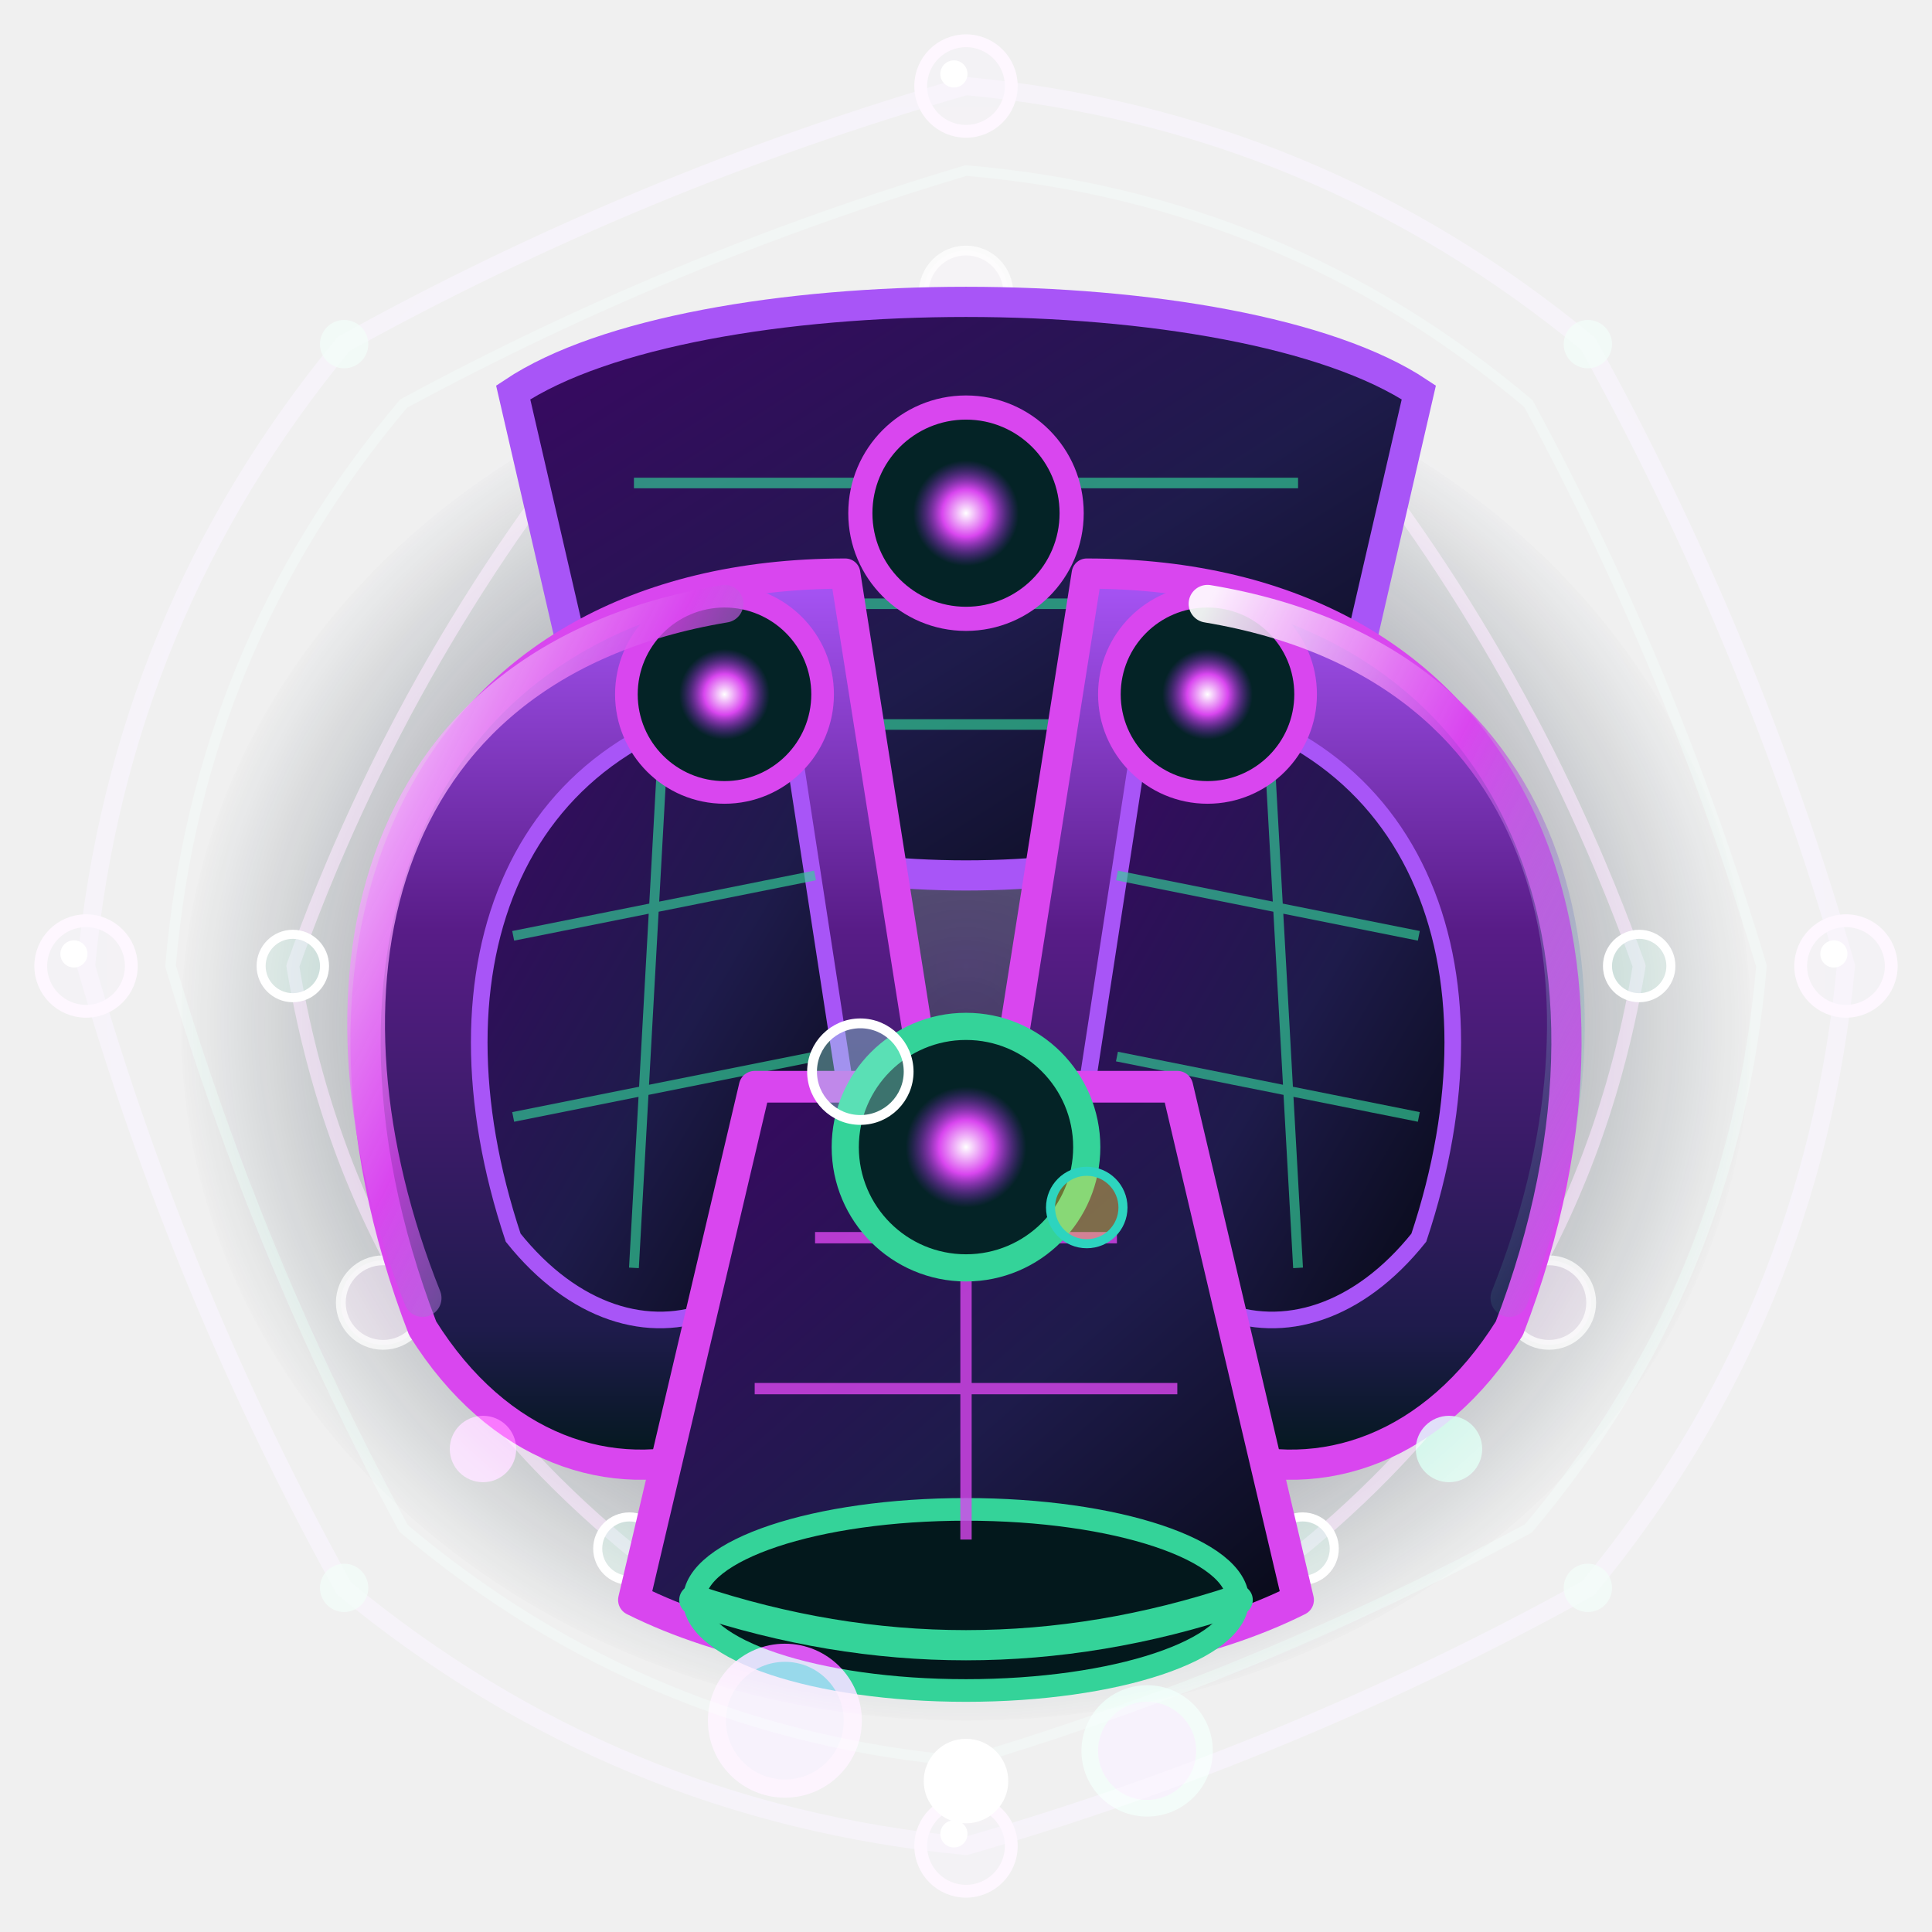
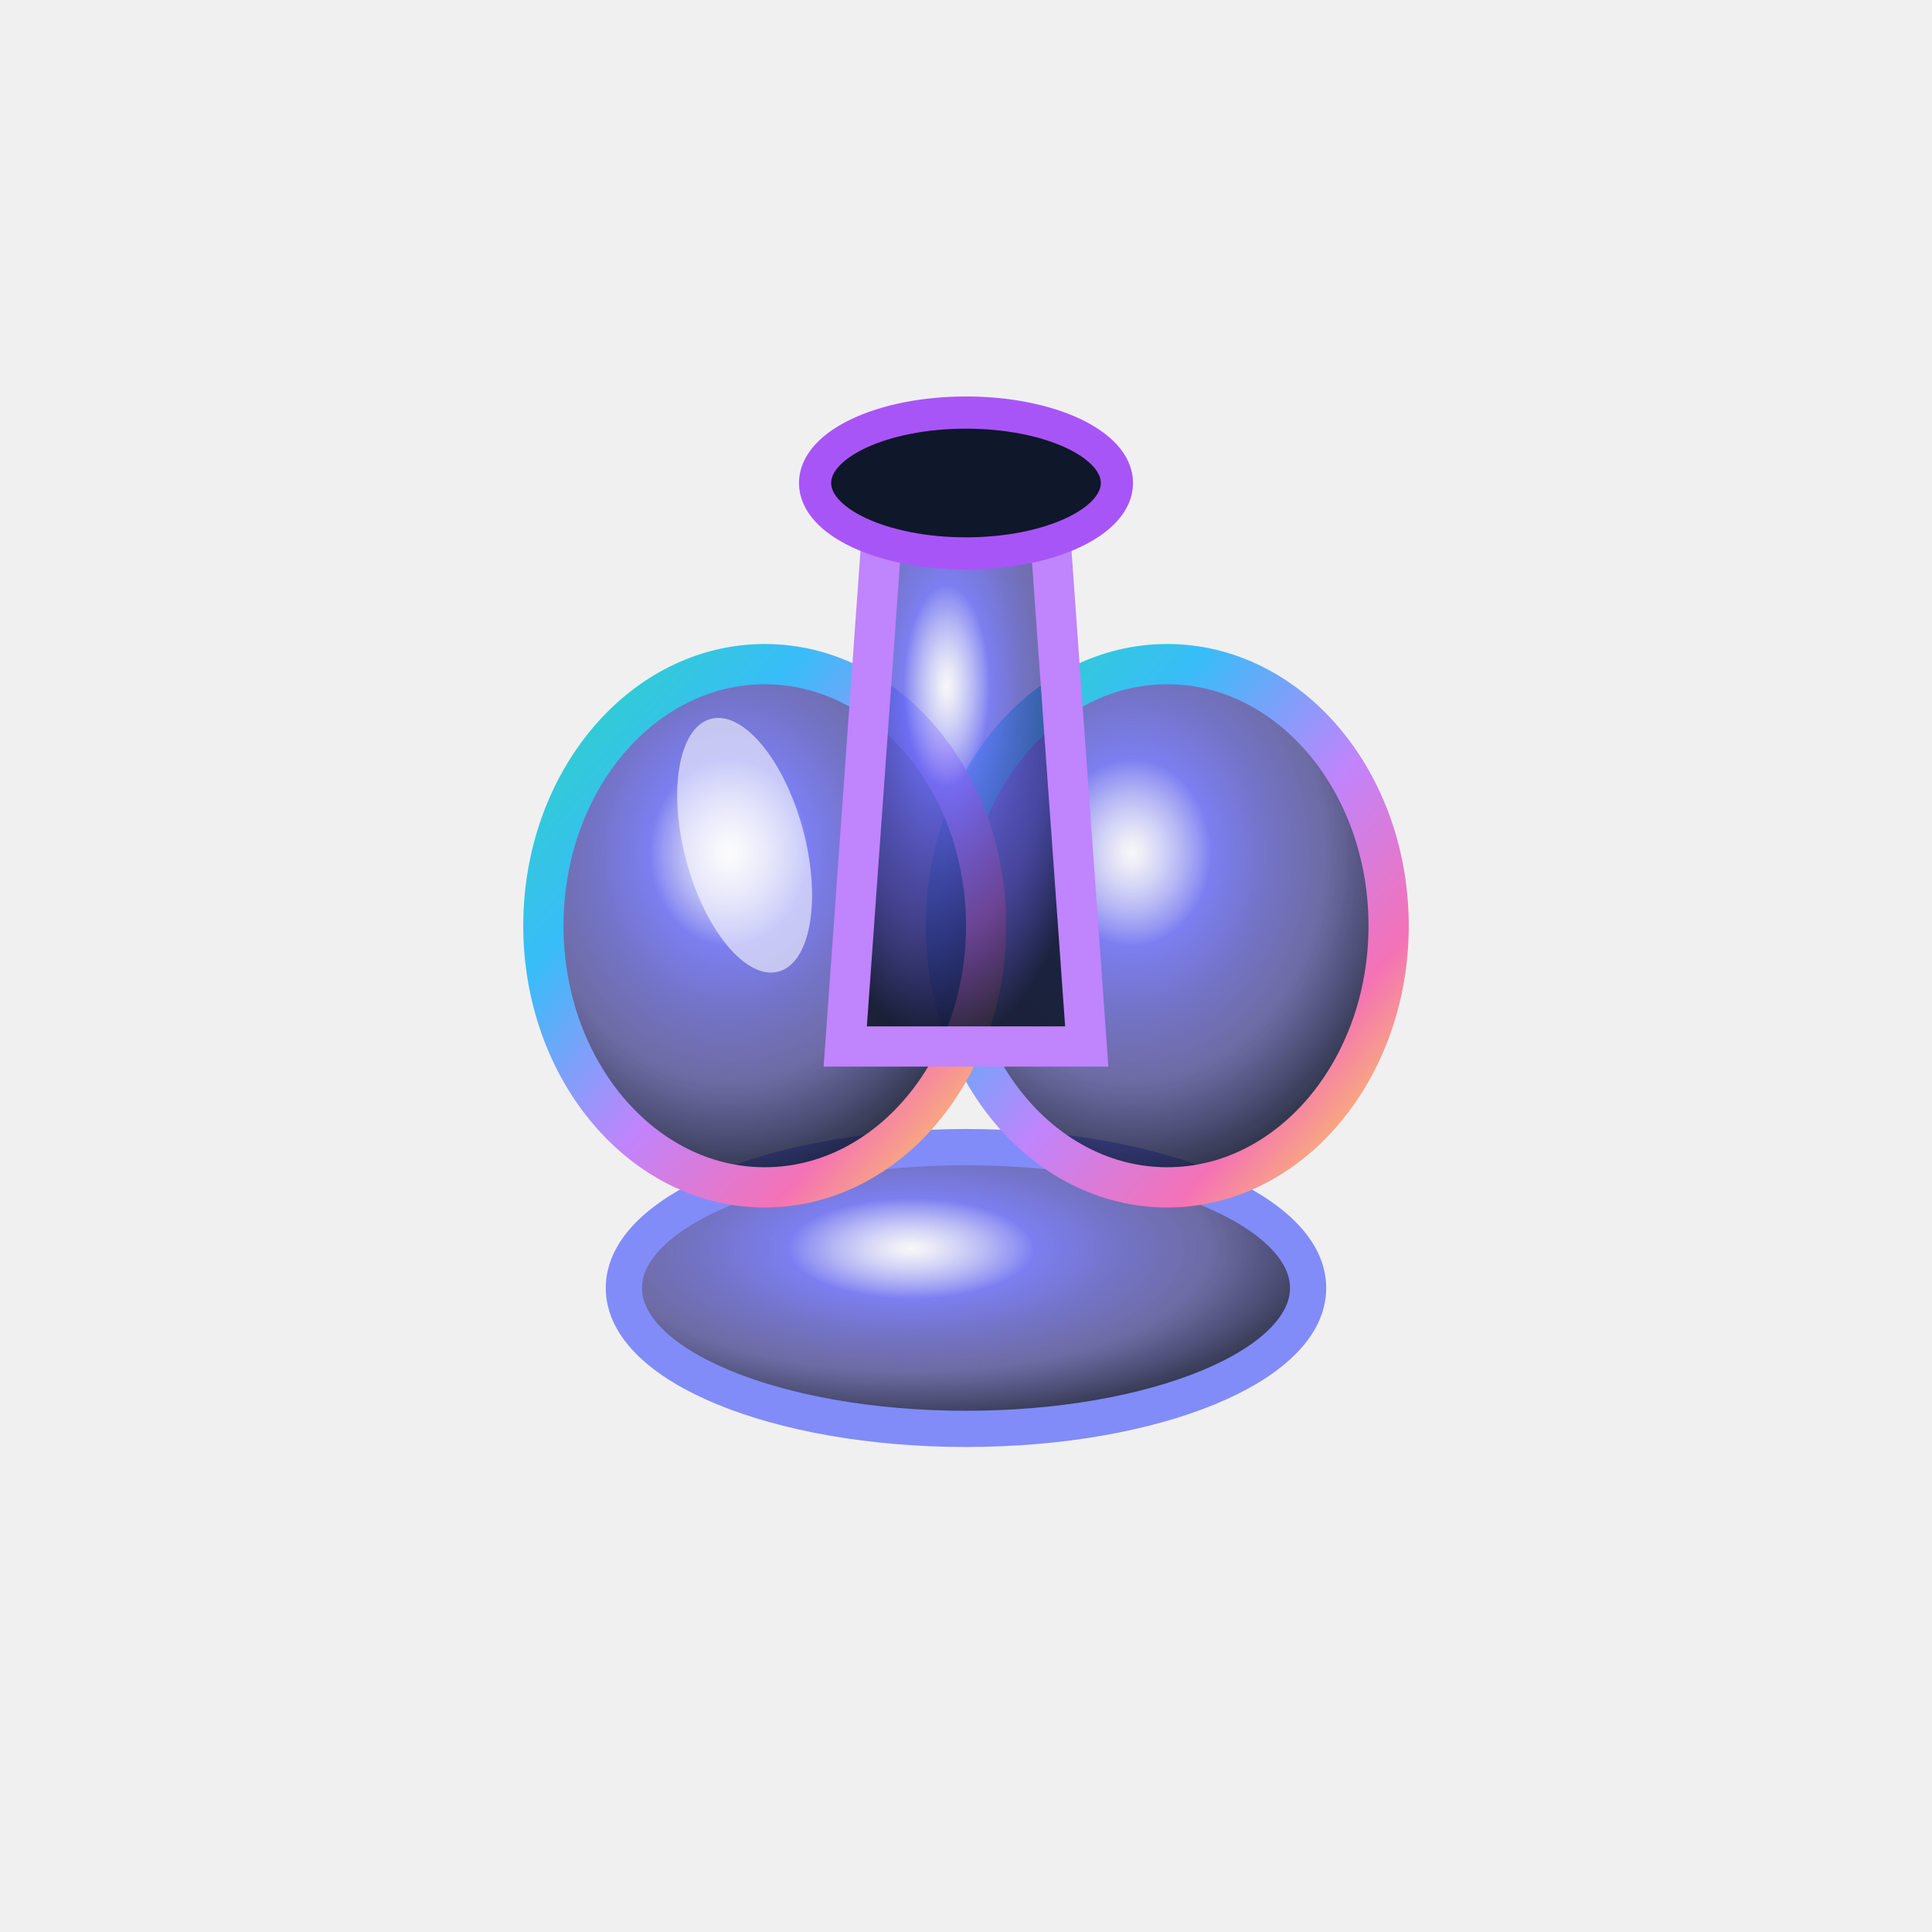
- <svg xmlns="http://www.w3.org/2000/svg" viewBox="0 0 128 128" fill="none" data-rig-id="util-ink-lv1-rig" data-root-anchor="64,64" data-has-aura="true">
+ <svg xmlns="http://www.w3.org/2000/svg" viewBox="0 0 96 96" width="100%" height="100%" data-rig-id="util-ink-lv1-rig">
  <defs>
-     <radialGradient id="ui1-cast-shadow" cx="50%" cy="50%" r="50%">
-       <stop offset="0%" stop-color="#021317" stop-opacity="0.72" />
-       <stop offset="65%" stop-color="#03181c" stop-opacity="0.32" />
-       <stop offset="100%" stop-color="#03181c" stop-opacity="0" />
+     <radialGradient id="uink-jelly" cx="42%" cy="36%" r="64%">
+       <stop offset="0%" stop-color="#ffffff" stop-opacity="0.54" />
+       <stop offset="28%" stop-color="#6366f1" stop-opacity="0.82" />
+       <stop offset="68%" stop-color="#312e81" stop-opacity="0.68" />
+       <stop offset="100%" stop-color="#0f172a" stop-opacity="0.88" />
    </radialGradient>
-     <radialGradient id="ui1-aura-fog" cx="50%" cy="50%" r="50%">
-       <stop offset="0%" stop-color="#7e22ce" stop-opacity="0.34" />
-       <stop offset="55%" stop-color="#3b0764" stop-opacity="0.20" />
-       <stop offset="100%" stop-color="#03181c" stop-opacity="0" />
+     <radialGradient id="uink-core" cx="45%" cy="40%" r="55%">
+       <stop offset="0%" stop-color="#ffffff" stop-opacity="0.96" />
+       <stop offset="38%" stop-color="#c084fc" stop-opacity="0.92" />
+       <stop offset="78%" stop-color="#6366f1" stop-opacity="0.65" />
+       <stop offset="100%" stop-color="#312e81" stop-opacity="0.0" />
    </radialGradient>
-     <linearGradient id="ui1-sac-obsidian" x1="0%" y1="0%" x2="100%" y2="100%">
-       <stop offset="0%" stop-color="#3b0764" />
-       <stop offset="55%" stop-color="#1e1b4b" />
-       <stop offset="100%" stop-color="#050811" />
+     <linearGradient id="uink-irid" x1="0%" y1="0%" x2="100%" y2="100%">
+       <stop offset="0%" stop-color="#2dd4bf" />
+       <stop offset="28%" stop-color="#38bdf8" />
+       <stop offset="55%" stop-color="#c084fc" />
+       <stop offset="78%" stop-color="#f472b6" />
+       <stop offset="100%" stop-color="#fde047" />
    </linearGradient>
-     <linearGradient id="ui1-gland-lobe" x1="0%" y1="0%" x2="0%" y2="100%">
-       <stop offset="0%" stop-color="#a855f7" />
-       <stop offset="40%" stop-color="#581c87" />
-       <stop offset="85%" stop-color="#1e1b4b" />
-       <stop offset="100%" stop-color="#03181c" />
+     <linearGradient id="uink-stem" x1="50%" y1="0%" x2="50%" y2="100%">
+       <stop offset="0%" stop-color="#c084fc" stop-opacity="0.92" />
+       <stop offset="55%" stop-color="#6366f1" stop-opacity="0.78" />
+       <stop offset="100%" stop-color="#312e81" stop-opacity="0.42" />
    </linearGradient>
-     <radialGradient id="ui1-joint-glow" cx="50%" cy="50%" r="50%">
-       <stop offset="0%" stop-color="#ffffff" />
-       <stop offset="45%" stop-color="#d946ef" />
-       <stop offset="100%" stop-color="#7e22ce" stop-opacity="0" />
-     </radialGradient>
-     <linearGradient id="ui1-rim-light" x1="0%" y1="0%" x2="100%" y2="100%">
-       <stop offset="0%" stop-color="#ffffff" stop-opacity="0.92" />
-       <stop offset="45%" stop-color="#d946ef" stop-opacity="0.78" />
-       <stop offset="100%" stop-color="#34d399" stop-opacity="0" />
-     </linearGradient>
-     <radialGradient id="confocal-halo" cx="50%" cy="50%" r="50%">
-       <stop offset="0%" stop-color="#2dd4bf" stop-opacity="0" />
-       <stop offset="68%" stop-color="#2dd4bf" stop-opacity="0.16" />
-       <stop offset="86%" stop-color="#a855f7" stop-opacity="0.32" />
-       <stop offset="100%" stop-color="#03181c" stop-opacity="0" />
-     </radialGradient>
  </defs>
-   <g id="part-shadow-cast" data-pivot="64,68" data-parent="root" data-z-index="1" data-blend="multiply" style="mix-blend-mode: multiply">
-     <ellipse cx="64" cy="68" rx="52" ry="46" fill="url(#ui1-cast-shadow)" />
-     <ellipse cx="64" cy="70" rx="36" ry="30" fill="#021317" fill-opacity="0.45" />
+   <g id="part-shadow-cast" />
+   <g id="part-aura-ring-outer" />
+   <g id="part-aura-ring-inner" />
+   <g id="part-ink-sphincter-base">
+     <ellipse cx="48" cy="64" rx="17" ry="7" fill="url(#uink-jelly)" stroke="#818cf8" stroke-width="1.8" />
  </g>
-   <g id="part-aura-ring-outer" data-pivot="64,64" data-parent="root" data-z-index="4" data-blend="screen" data-motion="spin-cw" style="mix-blend-mode: screen">
-     <circle cx="64" cy="64" r="62" fill="url(#ui1-aura-fog)" />
-     <path fill="none" stroke="#a855f7" stroke-width="1.2" stroke-opacity="0.65" d="M122.3,64 Q120.08,87.23 105.22,105.22 Q85.58,116.09 64,122.3 Q40.77,120.08 22.78,105.22 Q11.91,85.58 5.7,64 Q7.92,40.77 22.78,22.78 Q42.42,11.91 64,5.7 Q87.23,7.92 105.22,22.78 Q116.09,42.42 122.3,64 Z" stroke-linecap="round" stroke-linejoin="round" />
-     <path fill="none" stroke="#34d399" stroke-width="0.7" stroke-opacity="0.5" d="M116.7,64 Q114.91,85.09 101.26,101.26 Q83.43,110.91 64,116.7 Q42.91,114.91 26.74,101.26 Q17.09,83.43 11.3,64 Q13.09,42.91 26.74,26.74 Q44.57,17.09 64,11.3 Q85.09,13.09 101.26,26.74 Q110.91,44.57 116.7,64 Z" stroke-linecap="round" stroke-linejoin="round" />
-     <circle cx="122.3" cy="64" r="3.0" fill="#a855f7" fill-opacity="0.35" stroke="#e879f9" stroke-width="0.85" />
-     <circle cx="121.5" cy="63.2" r="0.9" fill="#ffffff" />
-     <circle cx="105.2" cy="105.2" r="1.6" fill="#34d399" fill-opacity="0.8" />
-     <circle cx="64" cy="122.3" r="3.0" fill="#a855f7" fill-opacity="0.35" stroke="#e879f9" stroke-width="0.85" />
-     <circle cx="63.2" cy="121.5" r="0.9" fill="#ffffff" />
-     <circle cx="22.8" cy="105.2" r="1.6" fill="#34d399" fill-opacity="0.8" />
-     <circle cx="5.7" cy="64" r="3.0" fill="#a855f7" fill-opacity="0.35" stroke="#e879f9" stroke-width="0.85" />
-     <circle cx="4.9" cy="63.2" r="0.9" fill="#ffffff" />
-     <circle cx="22.8" cy="22.8" r="1.6" fill="#34d399" fill-opacity="0.8" />
-     <circle cx="64" cy="5.7" r="3.0" fill="#a855f7" fill-opacity="0.35" stroke="#e879f9" stroke-width="0.85" />
-     <circle cx="63.2" cy="4.9" r="0.9" fill="#ffffff" />
-     <circle cx="105.2" cy="22.8" r="1.6" fill="#34d399" fill-opacity="0.8" />
+   <g id="part-ink-gland-right">
+     <ellipse cx="58" cy="46" rx="11" ry="13" fill="url(#uink-jelly)" stroke="url(#uink-irid)" stroke-width="2" />
  </g>
-   <g id="part-aura-ring-inner" data-pivot="64,64" data-parent="root" data-z-index="5" data-blend="screen" data-motion="spin-ccw" style="mix-blend-mode: screen">
-     <path fill="none" stroke="#e879f9" stroke-width="0.85" stroke-opacity="0.62" d="M108.6,64 Q104.7,87.5 86.3,102.62 Q64,106.68 41.7,102.62 Q23.3,87.5 19.4,64 Q27.04,42.66 41.7,25.38 Q64,17 86.3,25.38 Q100.96,42.66 108.6,64 Z" stroke-linecap="round" stroke-linejoin="round" />
-     <circle cx="108.6" cy="64" r="2.1" fill="#34d399" fill-opacity="0.45" stroke="#ffffff" stroke-width="0.6" />
-     <circle cx="86.3" cy="102.6" r="2.1" fill="#34d399" fill-opacity="0.45" stroke="#ffffff" stroke-width="0.6" />
-     <circle cx="41.7" cy="102.6" r="2.1" fill="#34d399" fill-opacity="0.45" stroke="#ffffff" stroke-width="0.6" />
-     <circle cx="19.4" cy="64" r="2.1" fill="#34d399" fill-opacity="0.45" stroke="#ffffff" stroke-width="0.6" />
-     <circle cx="41.7" cy="25.4" r="2.1" fill="#34d399" fill-opacity="0.45" stroke="#ffffff" stroke-width="0.6" />
-     <circle cx="86.3" cy="25.4" r="2.1" fill="#34d399" fill-opacity="0.45" stroke="#ffffff" stroke-width="0.6" />
-     <circle cx="102.62" cy="86.3" r="2.8" fill="#e879f9" fill-opacity="0.38" stroke="#ffffff" stroke-width="0.65" stroke-opacity="0.75" />
-     <circle cx="25.38" cy="86.3" r="2.8" fill="#e879f9" fill-opacity="0.38" stroke="#ffffff" stroke-width="0.65" stroke-opacity="0.75" />
-     <circle cx="64" cy="19.4" r="2.8" fill="#e879f9" fill-opacity="0.38" stroke="#ffffff" stroke-width="0.65" stroke-opacity="0.75" />
+   <g id="part-ink-gland-left">
+     <ellipse cx="38" cy="46" rx="11" ry="13" fill="url(#uink-jelly)" stroke="url(#uink-irid)" stroke-width="2" />
  </g>
-   <g id="part-ink-sphincter-base" data-pivot="64,34" data-parent="root" data-z-index="10" data-blend="normal">
-     <path d="M34 26 C46 18 82 18 94 26 L88 52 C76 60 52 60 40 52 Z" fill="url(#ui1-sac-obsidian)" stroke="#a855f7" stroke-width="2.0" />
-     <path d="M42 32 L86 32 M46 40 L82 40 M50 48 L78 48" stroke="#34d399" stroke-width="0.7" stroke-opacity="0.65" />
-     <circle cx="64" cy="34" r="7" fill="#042326" stroke="#d946ef" stroke-width="1.6" />
-     <circle cx="64" cy="34" r="3.5" fill="url(#ui1-joint-glow)" />
+   <g id="part-ink-siphon-nozzle">
+     <path d="M 42 52 L 44 24 L 52 24 L 54 52 Z" fill="url(#uink-jelly)" stroke="#c084fc" stroke-width="2" />
+     <ellipse cx="48" cy="24" rx="7.5" ry="3.5" fill="#0f172a" stroke="#a855f7" stroke-width="1.6" />
  </g>
-   <g id="part-ink-gland-right" data-pivot="80,46" data-parent="part-ink-sphincter-base" data-z-index="20" data-blend="normal" data-motion="pulse-scale-right">
-     <path d="M72 38 C100 38 110 62 100 88 C90 104 70 98 66 76 Z" fill="url(#ui1-gland-lobe)" stroke="#d946ef" stroke-width="2.0" stroke-linejoin="round" />
-     <path d="M76 46 C94 48 100 64 94 82 C86 92 74 88 72 72 Z" fill="url(#ui1-sac-obsidian)" stroke="#a855f7" stroke-width="1.1" />
-     <path d="M94 62 L74 58 M94 74 L74 70 M84 48 L86 84" stroke="#34d399" stroke-width="0.65" stroke-opacity="0.65" />
-     <circle cx="80" cy="46" r="6.5" fill="#042326" stroke="#d946ef" stroke-width="1.5" />
-     <circle cx="80" cy="46" r="3" fill="url(#ui1-joint-glow)" />
+   <g id="part-light-rim-ink">
+     <ellipse cx="37" cy="42" rx="3" ry="6.5" transform="rotate(-15 37 42)" fill="#ffffff" opacity="0.58" />
  </g>
-   <g id="part-ink-gland-left" data-pivot="48,46" data-parent="part-ink-sphincter-base" data-z-index="20" data-blend="normal" data-motion="pulse-scale-left">
-     <path d="M56 38 C28 38 18 62 28 88 C38 104 58 98 62 76 Z" fill="url(#ui1-gland-lobe)" stroke="#d946ef" stroke-width="2.0" stroke-linejoin="round" />
-     <path d="M52 46 C34 48 28 64 34 82 C42 92 54 88 56 72 Z" fill="url(#ui1-sac-obsidian)" stroke="#a855f7" stroke-width="1.1" />
-     <path d="M34 62 L54 58 M34 74 L54 70 M44 48 L42 84" stroke="#34d399" stroke-width="0.65" stroke-opacity="0.65" />
-     <circle cx="48" cy="46" r="6.5" fill="#042326" stroke="#d946ef" stroke-width="1.5" />
-     <circle cx="48" cy="46" r="3" fill="url(#ui1-joint-glow)" />
-   </g>
-   <g id="part-ink-siphon-nozzle" data-pivot="64,76" data-parent="part-ink-sphincter-base" data-z-index="30" data-blend="normal" data-motion="rotate-aim">
-     <path d="M50 72 L78 72 L86 106 C74 112 54 112 42 106 Z" fill="url(#ui1-sac-obsidian)" stroke="#d946ef" stroke-width="2.1" stroke-linejoin="round" />
-     <ellipse cx="64" cy="106" rx="18" ry="6" fill="#03181c" stroke="#34d399" stroke-width="1.5" />
-     <path d="M54 82 L74 82 M50 92 L78 92 M64 74 L64 102" stroke="#d946ef" stroke-width="0.75" stroke-opacity="0.8" />
-     <circle cx="64" cy="76" r="8" fill="#042326" stroke="#34d399" stroke-width="1.8" />
-     <circle cx="64" cy="76" r="4" fill="url(#ui1-joint-glow)" />
-     <circle cx="57" cy="71" r="3.2" fill="#99f6e4" fill-opacity="0.38" stroke="#ffffff" stroke-width="0.65" />
-     <circle cx="72" cy="80" r="2.4" fill="#fde047" fill-opacity="0.42" stroke="#2dd4bf" stroke-width="0.6" />
-   </g>
-   <g id="part-light-rim-ink" data-pivot="64,64" data-parent="part-ink-sphincter-base" data-z-index="45" data-blend="plus-lighter" style="mix-blend-mode: plus-lighter">
-     <path d="M48 40 C24 44 20 66 28 86" stroke="url(#ui1-rim-light)" stroke-width="2.5" stroke-linecap="round" />
-     <path d="M80 40 C104 44 108 66 100 86" stroke="url(#ui1-rim-light)" stroke-width="2.5" stroke-linecap="round" />
-     <path d="M46 106 C58 110 70 110 82 106" stroke="#34d399" stroke-width="2.0" stroke-linecap="round" />
-   </g>
-   <g id="part-aura-corona-top" data-pivot="64,64" data-parent="root" data-z-index="65" data-blend="screen" style="mix-blend-mode: screen">
-     <circle cx="52" cy="114" r="4.5" fill="#7e22ce" stroke="#d946ef" stroke-width="1.2" />
-     <circle cx="76" cy="116" r="3.8" fill="#7e22ce" stroke="#34d399" stroke-width="1.1" />
-     <circle cx="64" cy="118" r="2.8" fill="#ffffff" />
-     <circle cx="32" cy="96" r="2.2" fill="#d946ef" />
-     <circle cx="96" cy="96" r="2.2" fill="#34d399" />
-   </g>
+   <g id="part-aura-corona-top" />
</svg>
